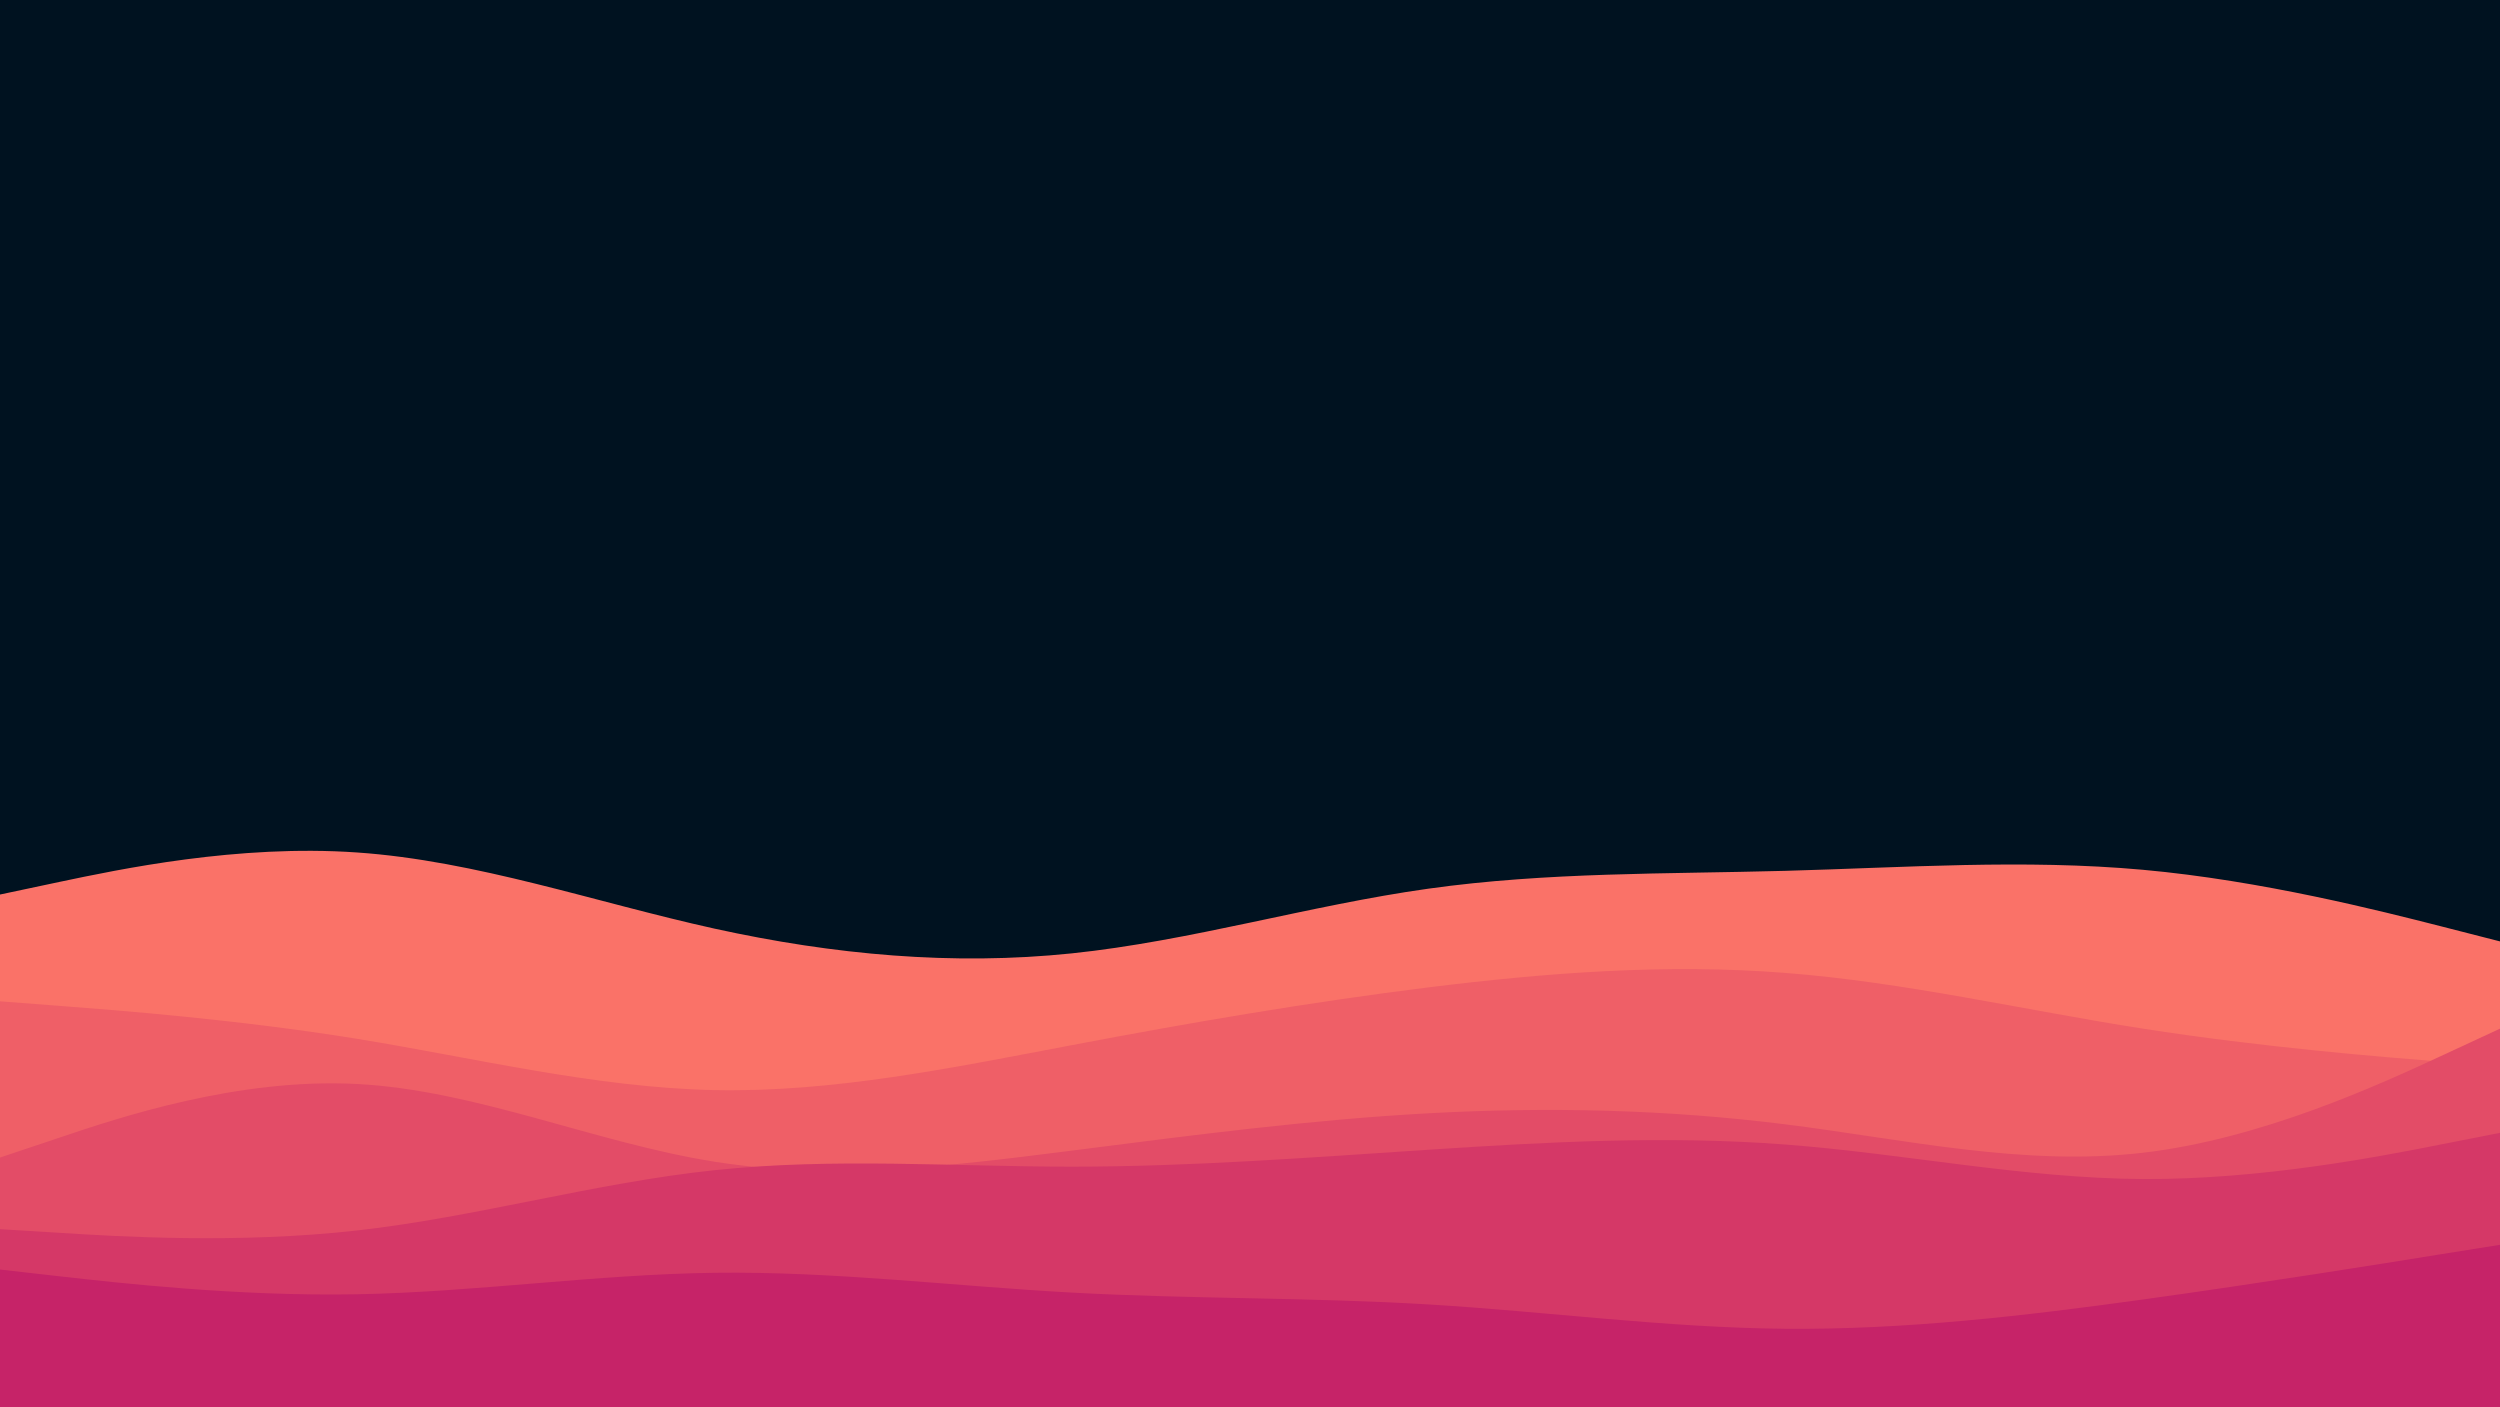
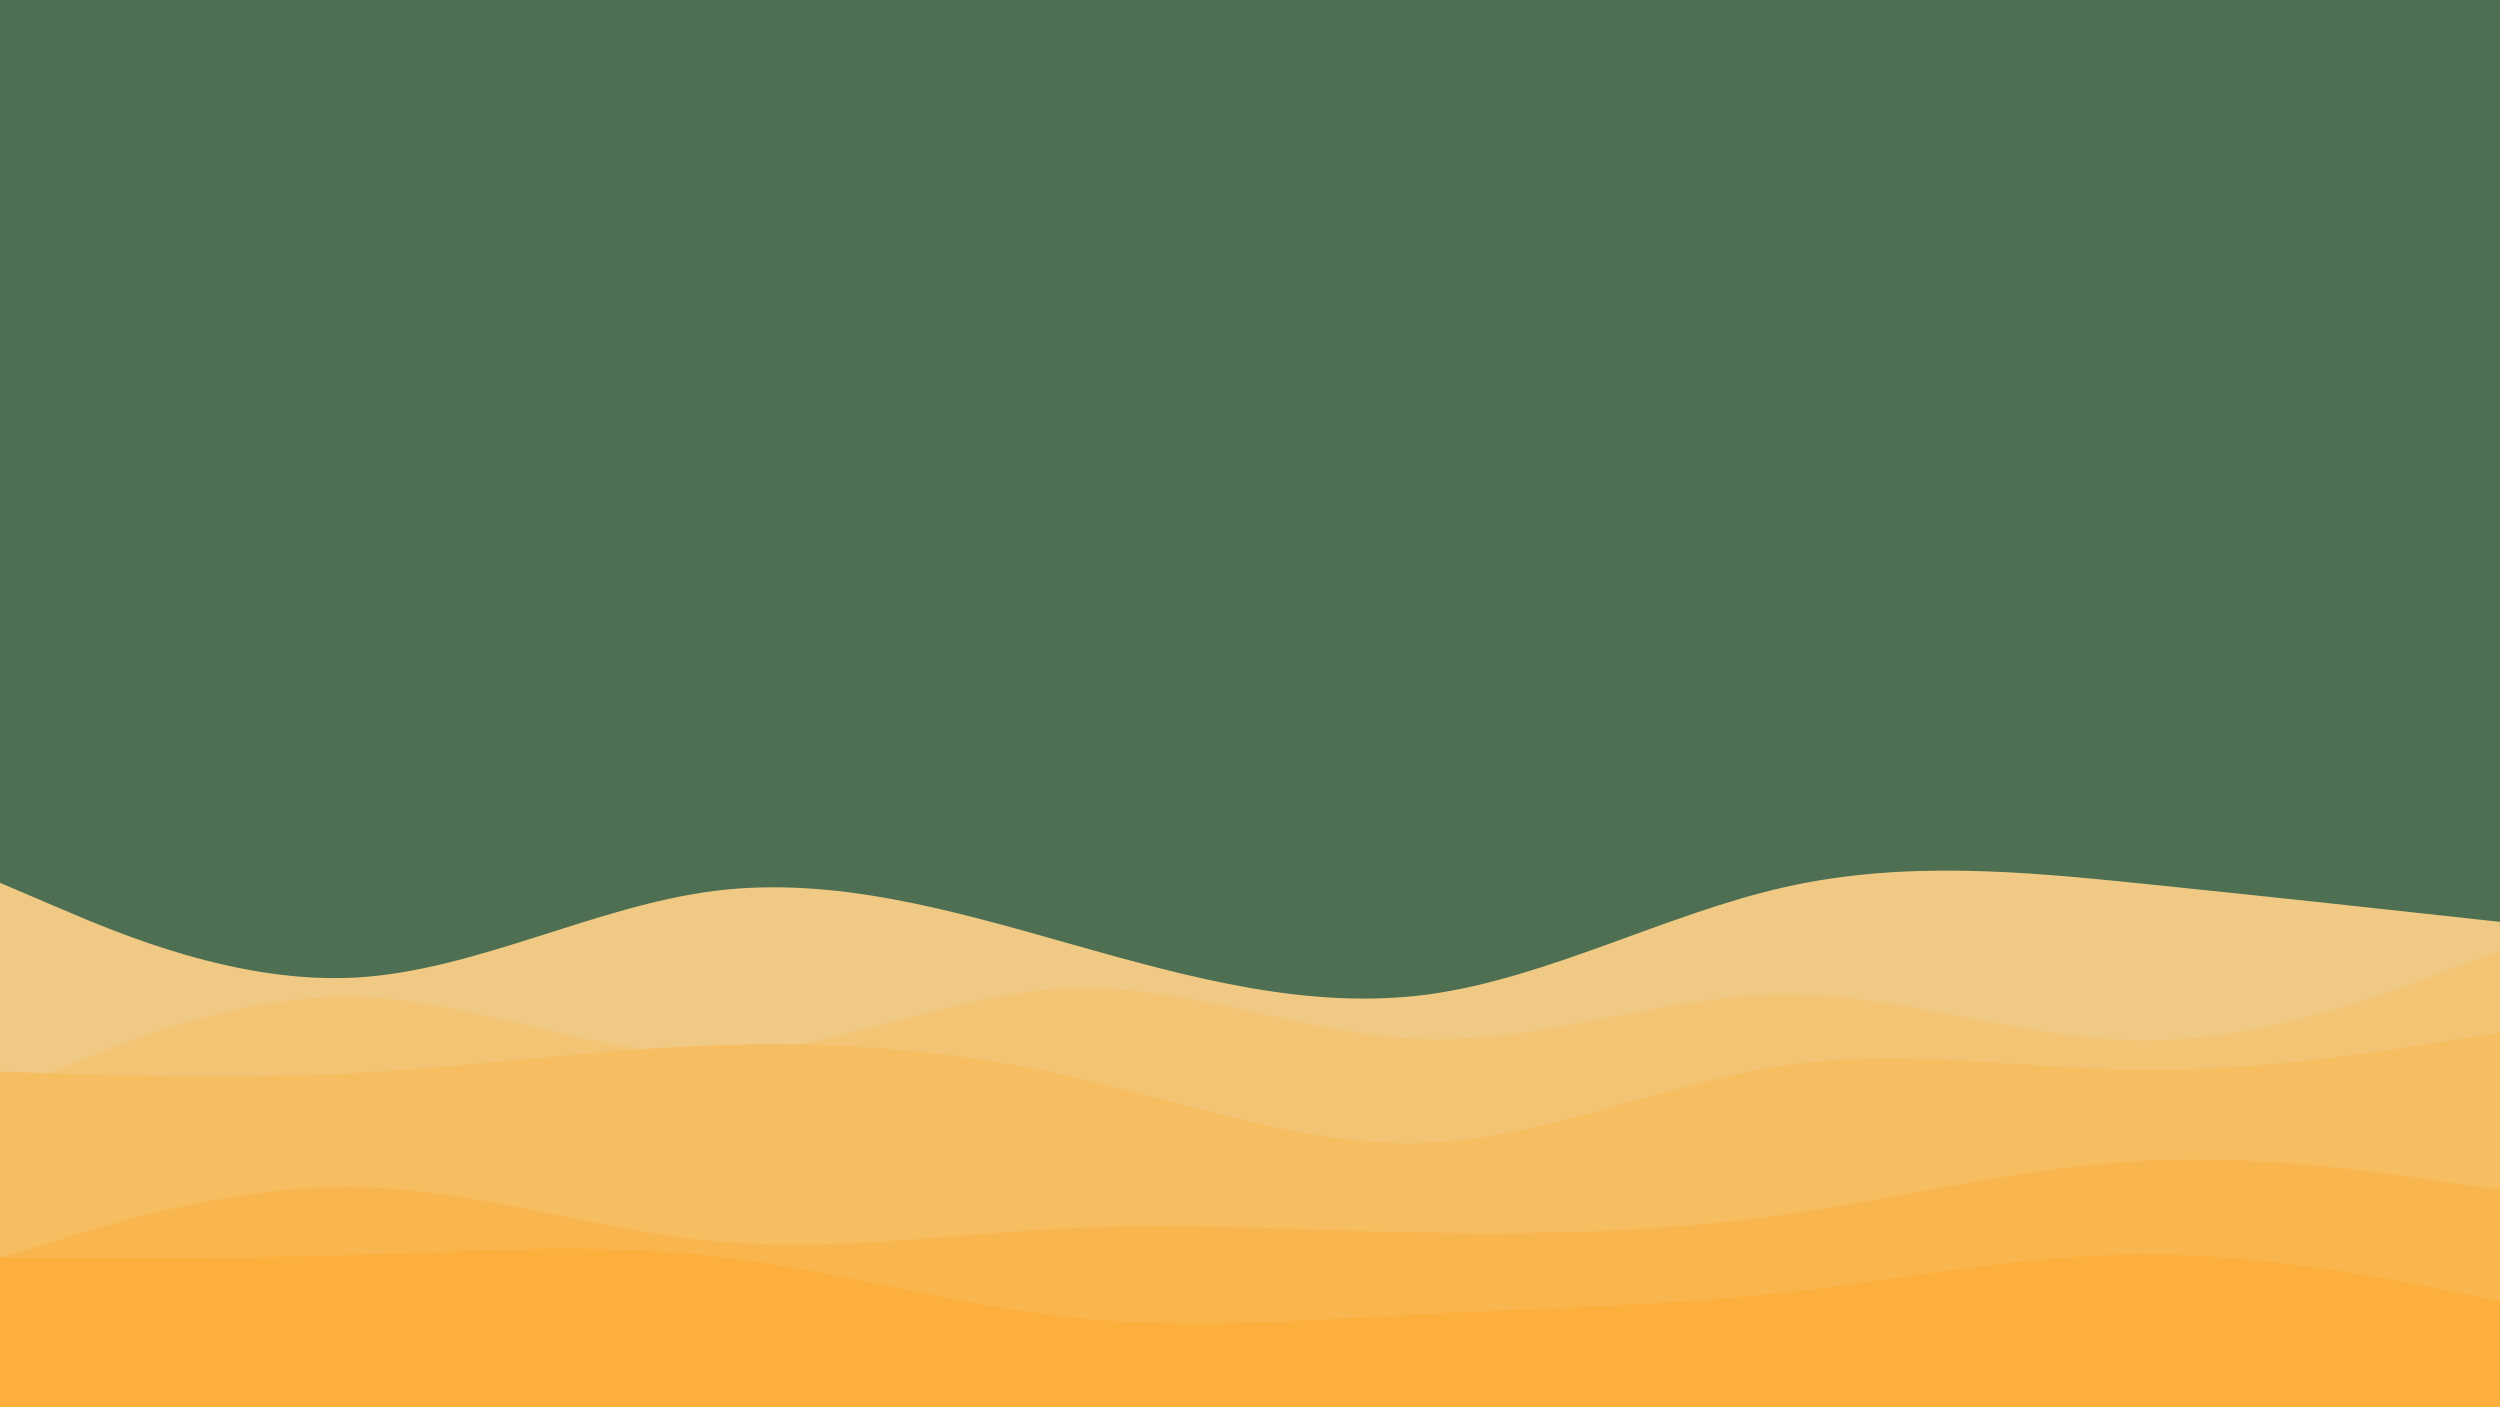
<svg xmlns="http://www.w3.org/2000/svg" id="visual" viewBox="0 0 1920 1080" width="1920" height="1080" version="1.1">
-   <rect x="0" y="0" width="1920" height="1080" fill="#001220" />
-   <path d="M0 687L45.7 677.3C91.3 667.7 182.7 648.3 274.2 654.7C365.7 661 457.3 693 548.8 713.2C640.3 733.3 731.7 741.7 823 732.2C914.3 722.7 1005.7 695.3 1097 682.5C1188.3 669.7 1279.7 671.3 1371.2 668.8C1462.7 666.3 1554.3 659.7 1645.8 668C1737.3 676.3 1828.7 699.7 1874.3 711.3L1920 723L1920 1081L1874.3 1081C1828.7 1081 1737.3 1081 1645.8 1081C1554.3 1081 1462.7 1081 1371.2 1081C1279.7 1081 1188.3 1081 1097 1081C1005.7 1081 914.3 1081 823 1081C731.7 1081 640.3 1081 548.8 1081C457.3 1081 365.7 1081 274.2 1081C182.7 1081 91.3 1081 45.7 1081L0 1081Z" fill="#fa7268" />
-   <path d="M0 769L45.7 772.5C91.3 776 182.7 783 274.2 797.8C365.7 812.7 457.3 835.3 548.8 837.2C640.3 839 731.7 820 823 802.7C914.3 785.3 1005.7 769.7 1097 758.3C1188.3 747 1279.7 740 1371.2 747.2C1462.7 754.3 1554.3 775.7 1645.8 790C1737.3 804.3 1828.7 811.7 1874.3 815.3L1920 819L1920 1081L1874.3 1081C1828.7 1081 1737.3 1081 1645.8 1081C1554.3 1081 1462.7 1081 1371.2 1081C1279.7 1081 1188.3 1081 1097 1081C1005.7 1081 914.3 1081 823 1081C731.7 1081 640.3 1081 548.8 1081C457.3 1081 365.7 1081 274.2 1081C182.7 1081 91.3 1081 45.7 1081L0 1081Z" fill="#ef5f67" />
-   <path d="M0 889L45.7 873.7C91.3 858.3 182.7 827.7 274.2 832.5C365.7 837.3 457.3 877.7 548.8 892.2C640.3 906.7 731.7 895.3 823 883.7C914.3 872 1005.7 860 1097 855C1188.3 850 1279.7 852 1371.2 863.5C1462.7 875 1554.3 896 1645.8 885.3C1737.3 874.7 1828.7 832.3 1874.3 811.2L1920 790L1920 1081L1874.3 1081C1828.7 1081 1737.3 1081 1645.8 1081C1554.3 1081 1462.7 1081 1371.2 1081C1279.7 1081 1188.3 1081 1097 1081C1005.7 1081 914.3 1081 823 1081C731.7 1081 640.3 1081 548.8 1081C457.3 1081 365.7 1081 274.2 1081C182.7 1081 91.3 1081 45.7 1081L0 1081Z" fill="#e34c67" />
-   <path d="M0 944L45.7 946.8C91.3 949.7 182.7 955.3 274.2 945C365.7 934.7 457.3 908.3 548.8 898.7C640.3 889 731.7 896 823 896C914.3 896 1005.7 889 1097 883C1188.3 877 1279.7 872 1371.2 879C1462.7 886 1554.3 905 1645.8 905.5C1737.3 906 1828.7 888 1874.3 879L1920 870L1920 1081L1874.3 1081C1828.7 1081 1737.3 1081 1645.8 1081C1554.3 1081 1462.7 1081 1371.2 1081C1279.7 1081 1188.3 1081 1097 1081C1005.7 1081 914.3 1081 823 1081C731.7 1081 640.3 1081 548.8 1081C457.3 1081 365.7 1081 274.2 1081C182.7 1081 91.3 1081 45.7 1081L0 1081Z" fill="#d53867" />
-   <path d="M0 975L45.7 980.2C91.3 985.3 182.7 995.7 274.2 994C365.7 992.3 457.3 978.7 548.8 977.5C640.3 976.3 731.7 987.7 823 992.7C914.3 997.7 1005.7 996.3 1097 1001.8C1188.3 1007.3 1279.7 1019.7 1371.2 1020.5C1462.7 1021.3 1554.3 1010.7 1645.8 998C1737.3 985.3 1828.7 970.7 1874.3 963.3L1920 956L1920 1081L1874.3 1081C1828.7 1081 1737.3 1081 1645.8 1081C1554.3 1081 1462.7 1081 1371.2 1081C1279.7 1081 1188.3 1081 1097 1081C1005.7 1081 914.3 1081 823 1081C731.7 1081 640.3 1081 548.8 1081C457.3 1081 365.7 1081 274.2 1081C182.7 1081 91.3 1081 45.7 1081L0 1081Z" fill="#c62368" />
+   <rect x="0" y="0" width="1920" height="1080" fill="#4F6F52" />
+   <path d="M0 678L45.7 697.5C91.3 717 182.7 756 274.2 750.7C365.7 745.3 457.3 695.7 548.8 684.2C640.3 672.7 731.7 699.3 823 725.2C914.3 751 1005.7 776 1097 763.7C1188.3 751.3 1279.7 701.7 1371.2 681.2C1462.7 660.7 1554.3 669.3 1645.8 678.7C1737.3 688 1828.7 698 1874.3 703L1920 708L1920 1081L1874.3 1081C1828.7 1081 1737.3 1081 1645.8 1081C1554.3 1081 1462.7 1081 1371.2 1081C1279.7 1081 1188.3 1081 1097 1081C1005.7 1081 914.3 1081 823 1081C731.7 1081 640.3 1081 548.8 1081C457.3 1081 365.7 1081 274.2 1081C182.7 1081 91.3 1081 45.7 1081L0 1081Z" fill="#f0ca84" />
+   <path d="M0 840L45.7 820.8C91.3 801.7 182.7 763.3 274.2 765.7C365.7 768 457.3 811 548.8 809.5C640.3 808 731.7 762 823 759C914.3 756 1005.7 796 1097 798C1188.3 800 1279.7 764 1371.2 763.7C1462.7 763.3 1554.3 798.7 1645.8 799C1737.3 799.3 1828.7 764.7 1874.3 747.3L1920 730L1920 1081L1874.3 1081C1828.7 1081 1737.3 1081 1645.8 1081C1554.3 1081 1462.7 1081 1371.2 1081C1279.7 1081 1188.3 1081 1097 1081C1005.7 1081 914.3 1081 823 1081C731.7 1081 640.3 1081 548.8 1081C457.3 1081 365.7 1081 274.2 1081C182.7 1081 91.3 1081 45.7 1081L0 1081Z" fill="#f3c473" />
+   <path d="M0 823L45.7 824.5C91.3 826 182.7 829 274.2 824C365.7 819 457.3 806 548.8 802.8C640.3 799.7 731.7 806.3 823 826.8C914.3 847.3 1005.7 881.7 1097 877.7C1188.3 873.7 1279.7 831.3 1371.2 818.2C1462.7 805 1554.3 821 1645.8 821.7C1737.3 822.3 1828.7 807.7 1874.3 800.3L1920 793L1920 1081L1874.3 1081C1828.7 1081 1737.3 1081 1645.8 1081C1554.3 1081 1462.7 1081 1371.2 1081C1279.7 1081 1188.3 1081 1097 1081C1005.7 1081 914.3 1081 823 1081C731.7 1081 640.3 1081 548.8 1081C457.3 1081 365.7 1081 274.2 1081C182.7 1081 91.3 1081 45.7 1081L0 1081Z" fill="#f6bd61" />
+   <path d="M0 966L45.7 952C91.3 938 182.7 910 274.2 911.7C365.7 913.3 457.3 944.7 548.8 953.2C640.3 961.7 731.7 947.3 823 943.2C914.3 939 1005.7 945 1097 946.7C1188.3 948.3 1279.7 945.7 1371.2 932.7C1462.7 919.7 1554.3 896.3 1645.8 891.5C1737.3 886.7 1828.7 900.3 1874.3 907.2L1920 914L1920 1081L1874.3 1081C1828.7 1081 1737.3 1081 1645.8 1081C1554.3 1081 1462.7 1081 1371.2 1081C1279.7 1081 1188.3 1081 1097 1081C1005.7 1081 914.3 1081 823 1081C731.7 1081 640.3 1081 548.8 1081C457.3 1081 365.7 1081 274.2 1081C182.7 1081 91.3 1081 45.7 1081L0 1081Z" fill="#f9b64f" />
+   <path d="M0 966L45.7 966.2C91.3 966.3 182.7 966.7 274.2 963.7C365.7 960.7 457.3 954.3 548.8 964.7C640.3 975 731.7 1002 823 1011.7C914.3 1021.3 1005.7 1013.7 1097 1009C1188.3 1004.3 1279.7 1002.7 1371.2 992.5C1462.7 982.3 1554.3 963.7 1645.8 963.3C1737.3 963 1828.7 981 1874.3 990L1920 999L1920 1081L1874.3 1081C1828.7 1081 1737.3 1081 1645.8 1081C1554.3 1081 1462.7 1081 1371.2 1081C1279.7 1081 1188.3 1081 1097 1081C1005.7 1081 914.3 1081 823 1081C731.7 1081 640.3 1081 548.8 1081C457.3 1081 365.7 1081 274.2 1081C182.7 1081 91.3 1081 45.7 1081L0 1081Z" fill="#fcaf3c" />
</svg>
